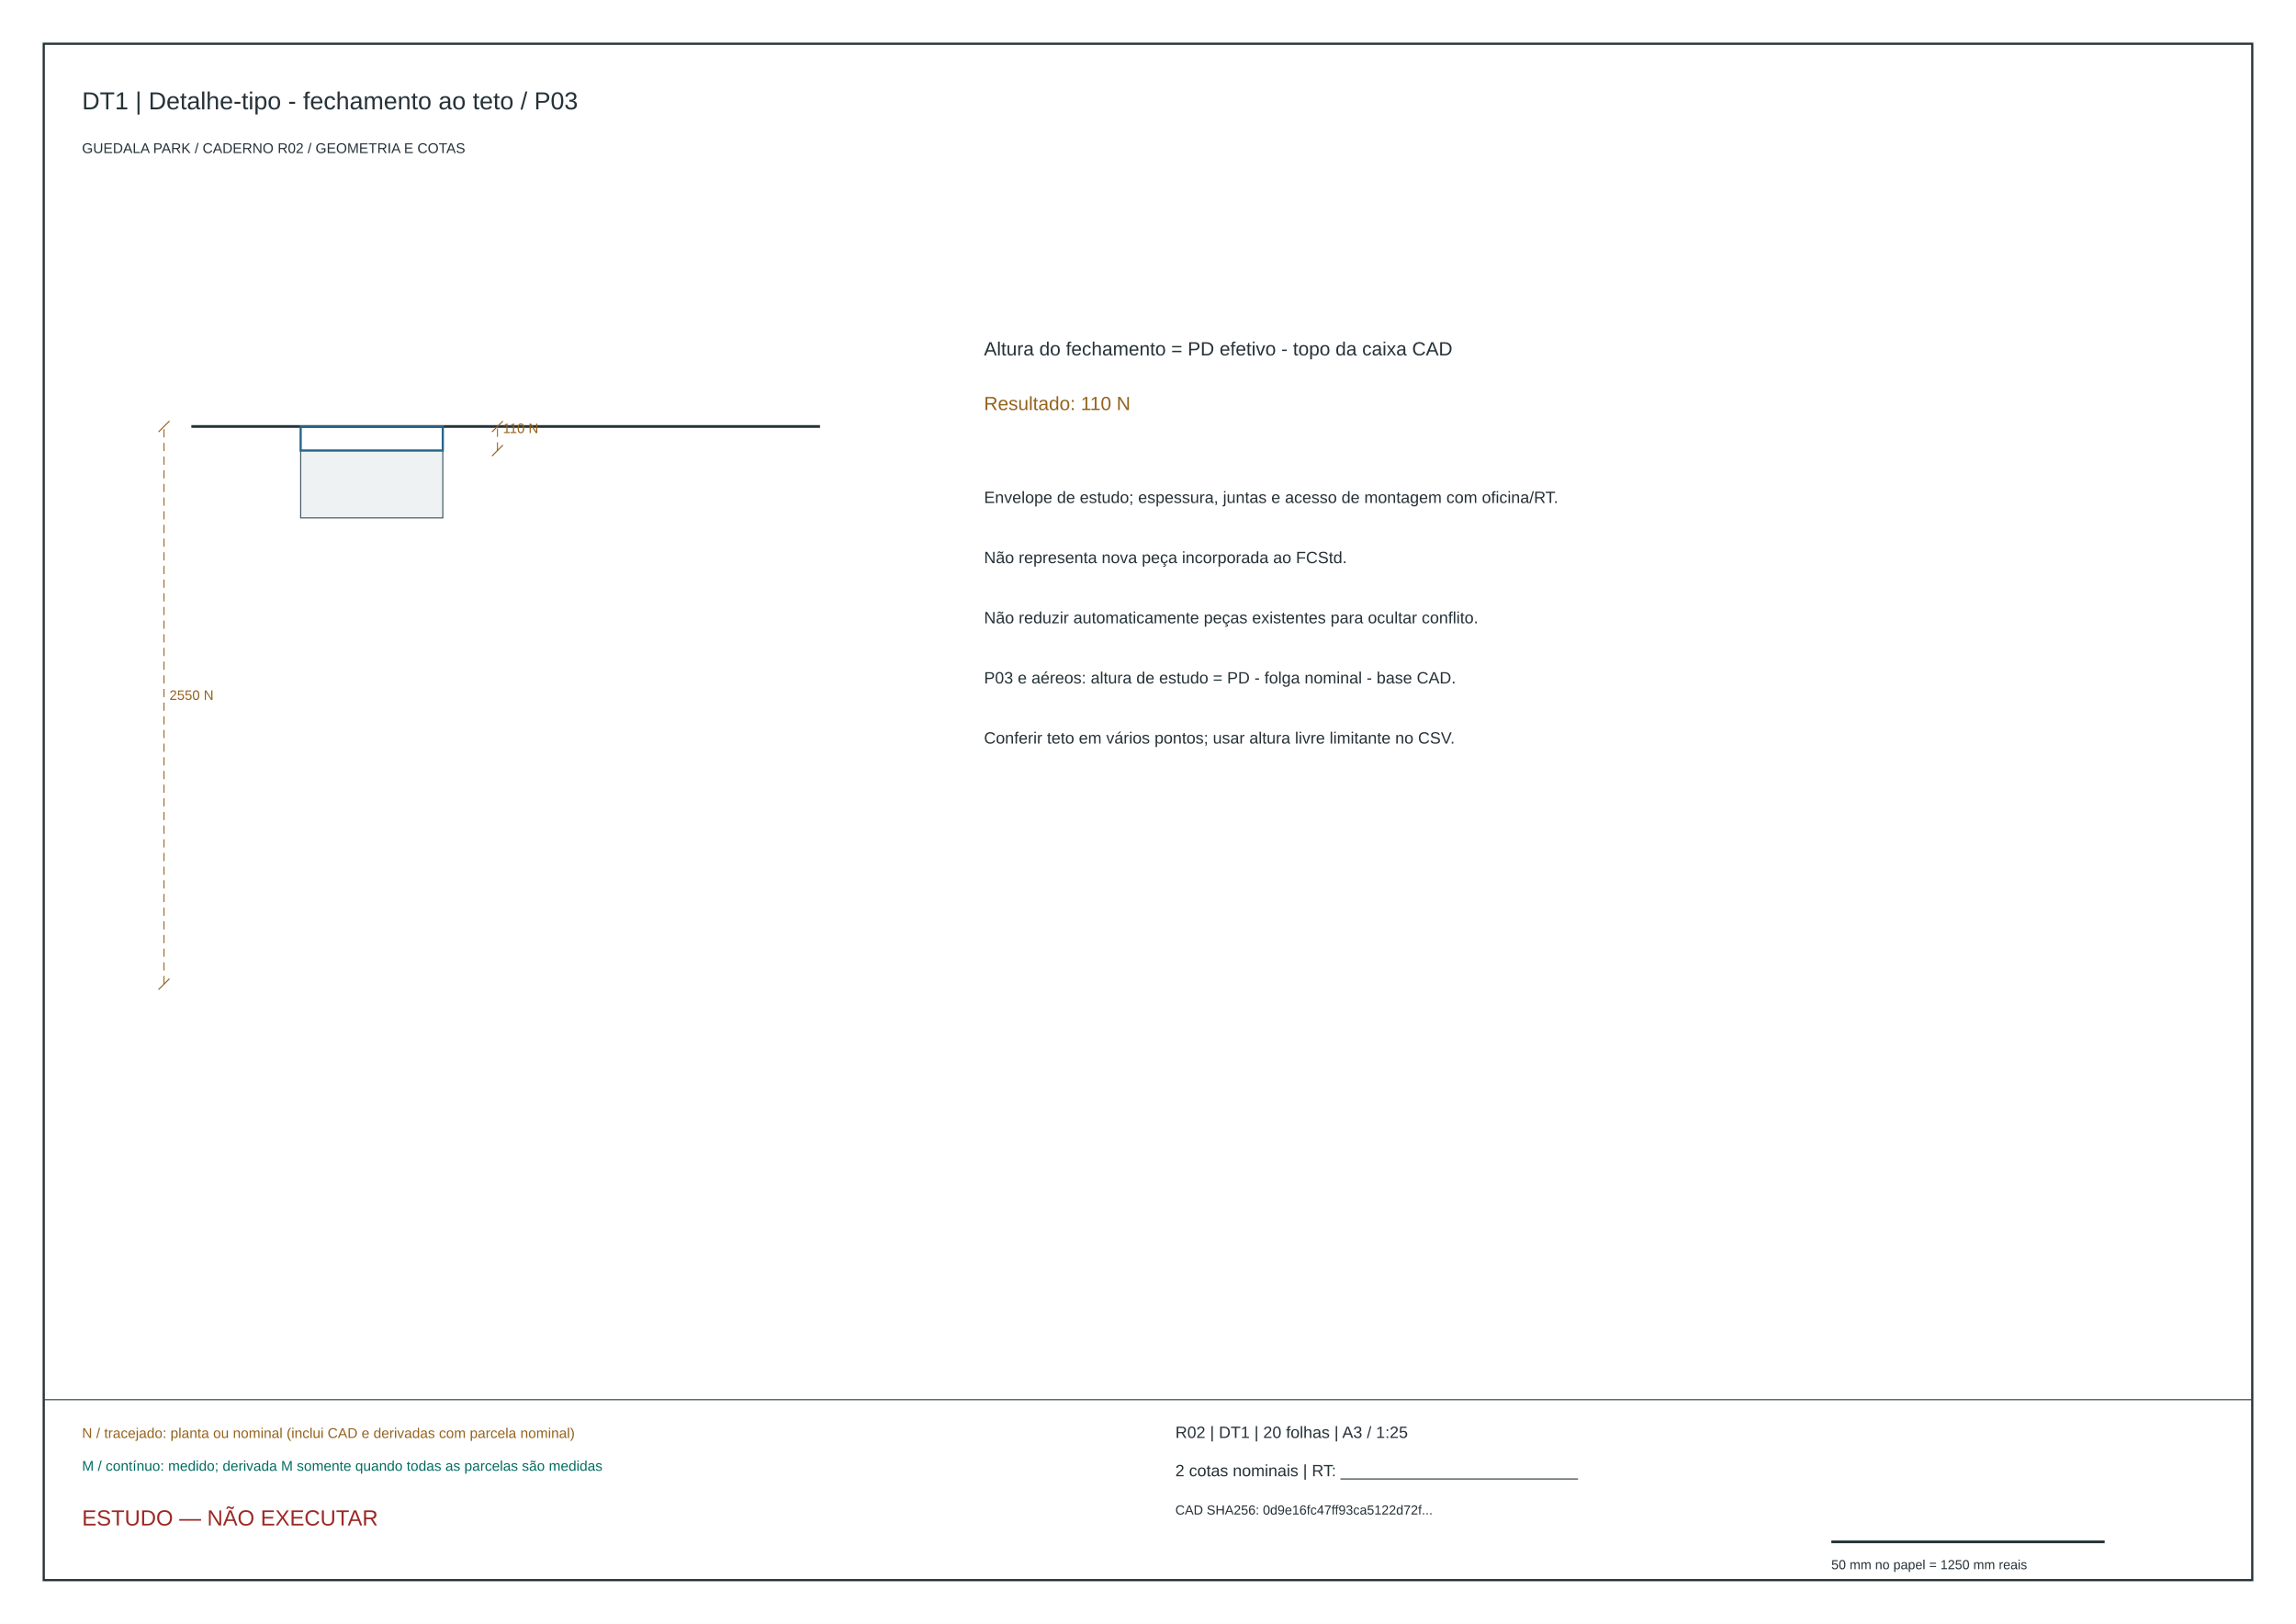
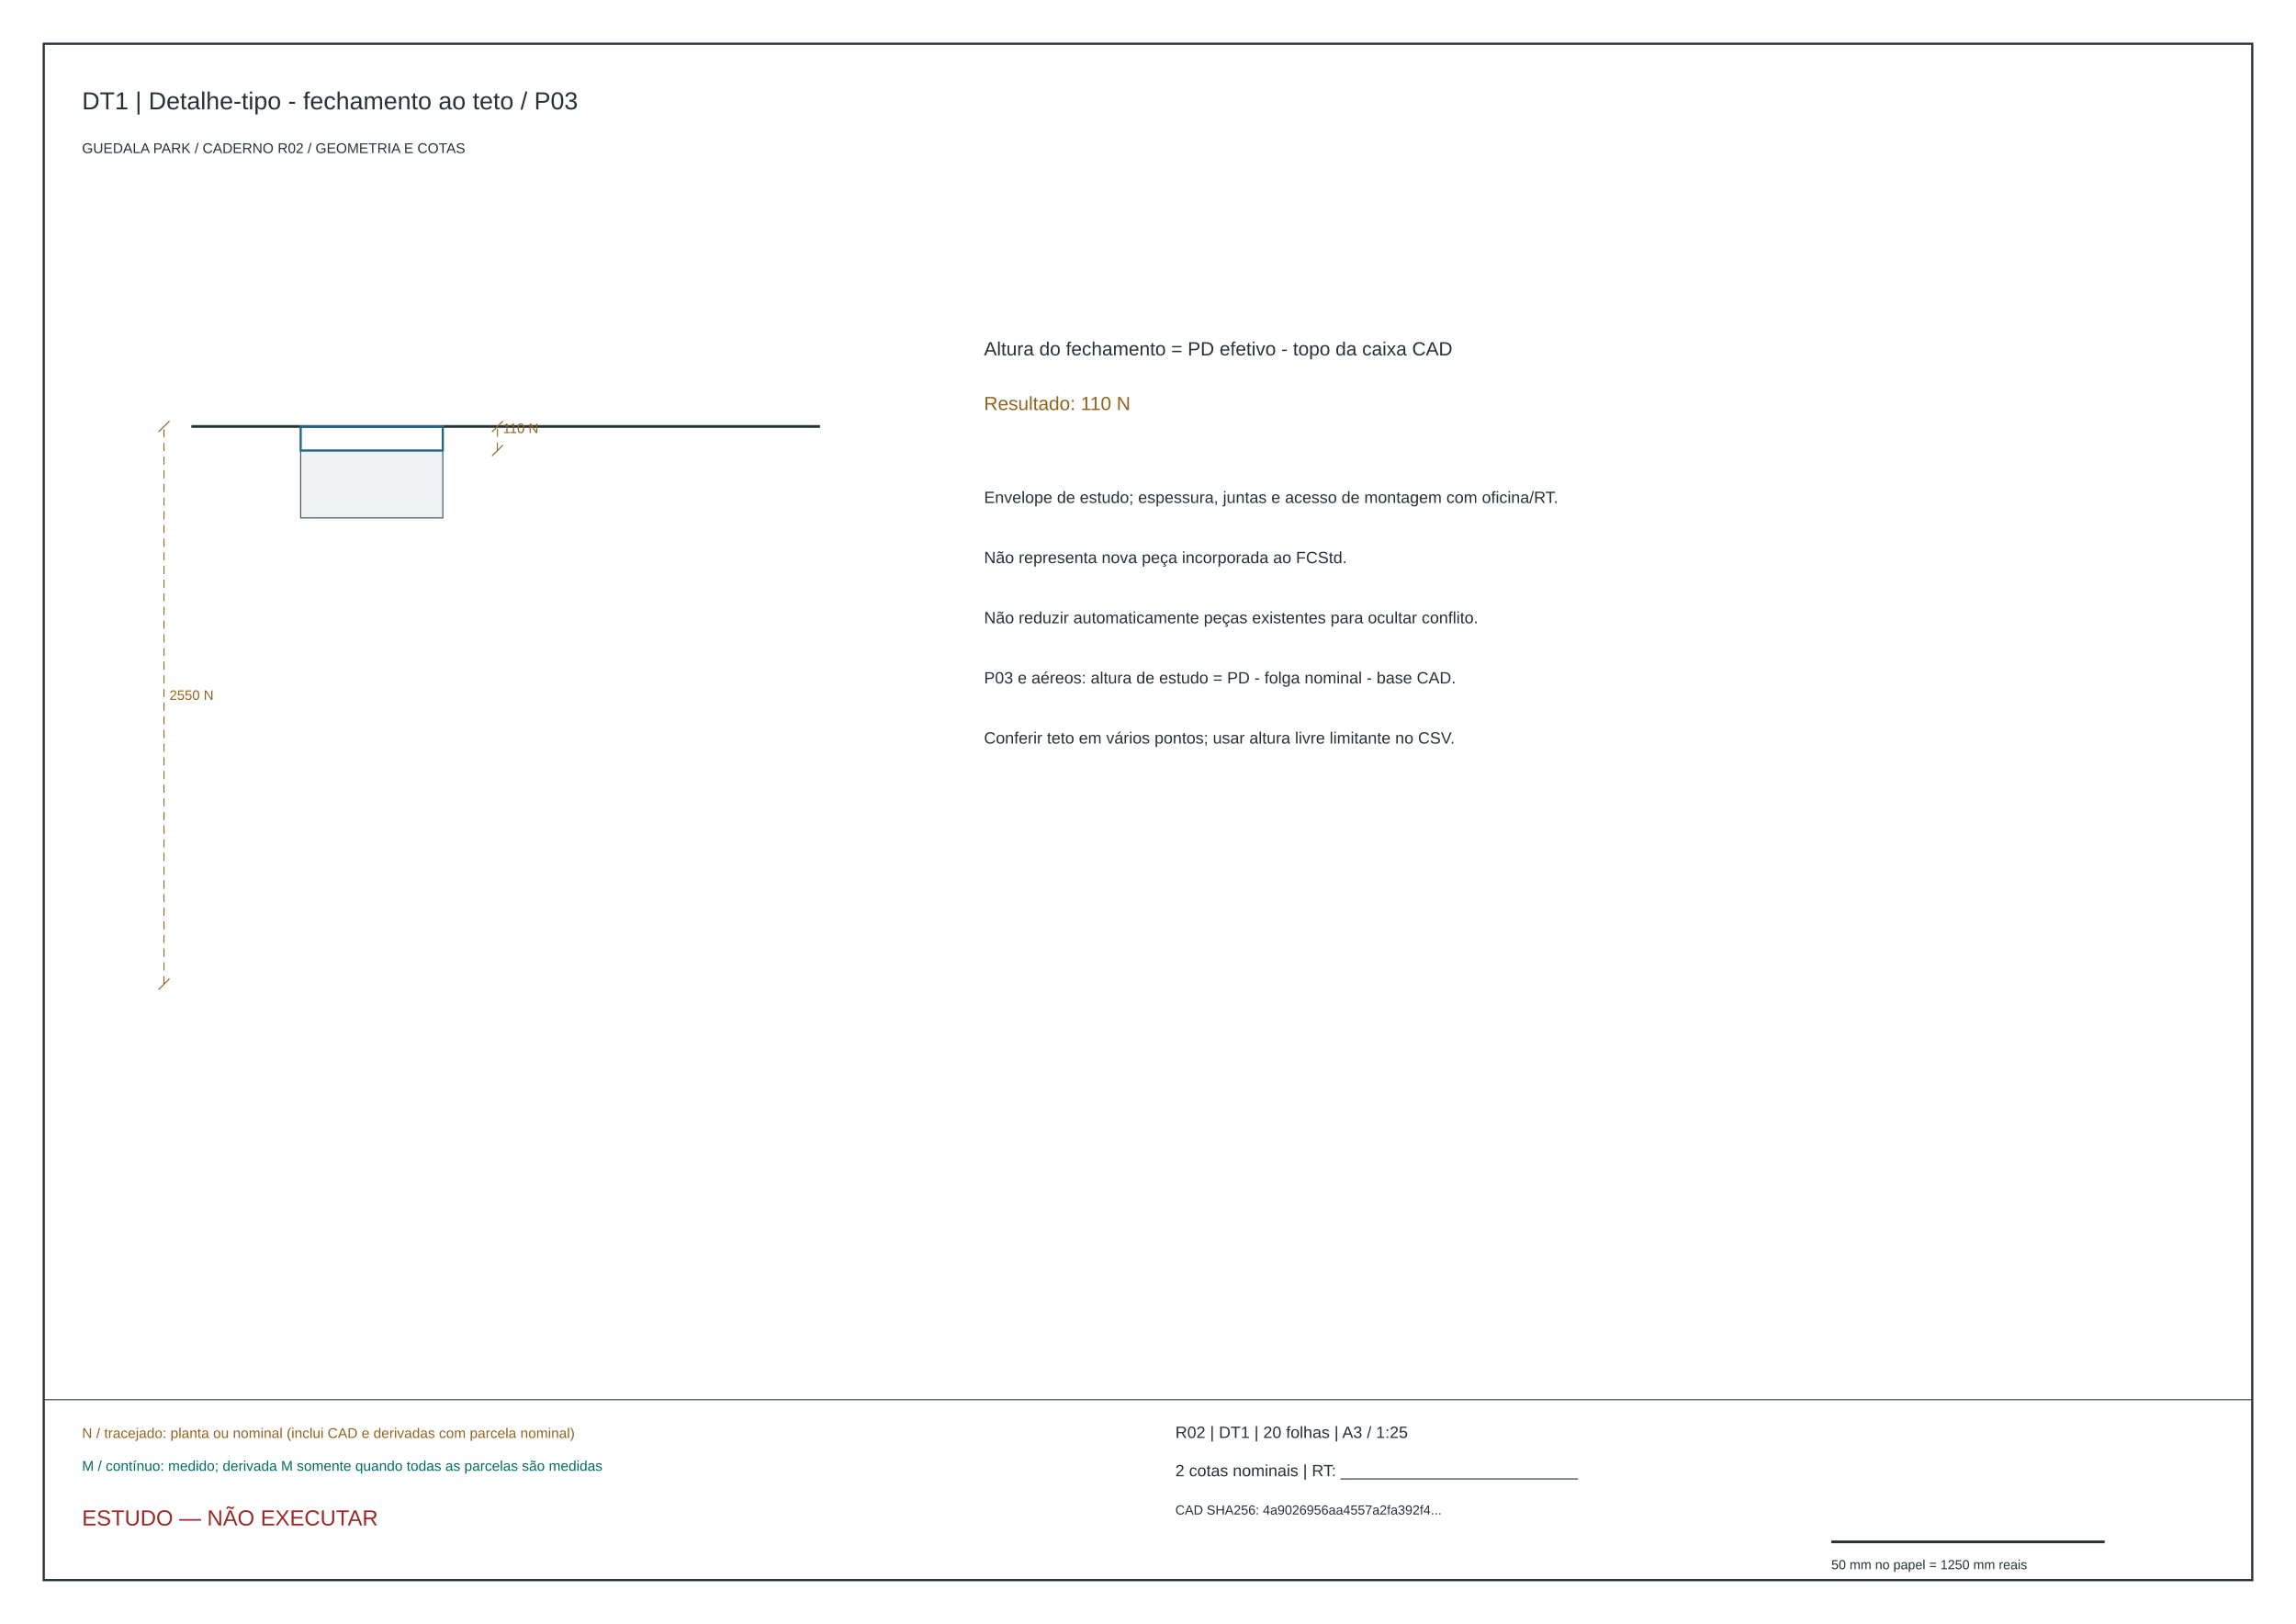
<svg xmlns="http://www.w3.org/2000/svg" width="420mm" height="297mm" viewBox="0 0 420 297">
  <rect width="420" height="297" fill="white" />
  <rect x="55" y="82.4" width="26.0" height="12.32" stroke="#405863" fill="#eef2f2" stroke-width="0.2" />
  <line x1="35" y1="78.0" x2="150" y2="78.0" stroke="#263238" stroke-width="0.5" />
  <line x1="30" y1="180" x2="30" y2="78.0" stroke="#94621c" stroke-width="0.18" stroke-dasharray="1.5 1" />
  <line x1="29" y1="181" x2="31" y2="179" stroke="#94621c" stroke-width="0.2" />
  <line x1="29" y1="79.0" x2="31" y2="77.0" stroke="#94621c" stroke-width="0.2" />
  <text x="31.0" y="128.0" font-family="Arial, sans-serif" font-size="2.5" fill="#94621c">2550 N</text>
  <line x1="91.0" y1="82.4" x2="91.0" y2="78.0" stroke="#94621c" stroke-width="0.18" stroke-dasharray="1.5 1" />
  <line x1="90.0" y1="83.4" x2="92.0" y2="81.4" stroke="#94621c" stroke-width="0.2" />
  <line x1="90.0" y1="79.0" x2="92.0" y2="77.0" stroke="#94621c" stroke-width="0.2" />
  <text x="92.0" y="79.2" font-family="Arial, sans-serif" font-size="2.5" fill="#94621c">110 N</text>
  <rect x="55" y="78.0" width="26.0" height="4.4" stroke="#25658c" fill="none" stroke-width="0.4" />
  <text x="180" y="65" font-family="Arial, sans-serif" font-size="3.5" fill="#263238">Altura do fechamento = PD efetivo - topo da caixa CAD</text>
  <text x="180" y="75" font-family="Arial, sans-serif" font-size="3.5" fill="#94621c">Resultado: 110 N</text>
  <text x="180" y="92" font-family="Arial, sans-serif" font-size="3" fill="#263238">Envelope de estudo; espessura, juntas e acesso de montagem com oficina/RT.</text>
  <text x="180" y="103" font-family="Arial, sans-serif" font-size="3" fill="#263238">Não representa nova peça incorporada ao FCStd.</text>
  <text x="180" y="114" font-family="Arial, sans-serif" font-size="3" fill="#263238">Não reduzir automaticamente peças existentes para ocultar conflito.</text>
  <text x="180" y="125" font-family="Arial, sans-serif" font-size="3" fill="#263238">P03 e aéreos: altura de estudo = PD - folga nominal - base CAD.</text>
  <text x="180" y="136" font-family="Arial, sans-serif" font-size="3" fill="#263238">Conferir teto em vários pontos; usar altura livre limitante no CSV.</text>
  <rect x="8" y="8" width="404" height="281" stroke="#263238" fill="none" stroke-width="0.4" />
  <text x="15" y="20" font-family="Arial, sans-serif" font-size="4.5" fill="#263238">DT1 | Detalhe-tipo - fechamento ao teto / P03</text>
  <text x="15" y="28" font-family="Arial, sans-serif" font-size="2.6" fill="#263238">GUEDALA PARK  /  CADERNO R02  /  GEOMETRIA E COTAS</text>
  <line x1="8" y1="256" x2="412" y2="256" stroke="#34434a" stroke-width="0.2" />
  <text x="15" y="263" font-family="Arial, sans-serif" font-size="2.6" fill="#94621c">N / tracejado: planta ou nominal (inclui CAD e derivadas com parcela nominal)</text>
  <text x="15" y="269" font-family="Arial, sans-serif" font-size="2.6" fill="#006b60">M / contínuo: medido; derivada M somente quando todas as parcelas são medidas</text>
  <text x="15" y="279" font-family="Arial, sans-serif" font-size="4" fill="#9d2925">ESTUDO — NÃO EXECUTAR</text>
  <text x="215" y="263" font-family="Arial, sans-serif" font-size="3" fill="#263238">R02 | DT1 | 20 folhas | A3 / 1:25</text>
  <text x="215" y="270" font-family="Arial, sans-serif" font-size="3" fill="#263238">2 cotas nominais | RT: __________________________</text>
-   <text x="215" y="277" font-family="Arial, sans-serif" font-size="2.4" fill="#263238">CAD SHA256: 0d9e16fc47ff93ca5122d72f...</text>
+   <text x="215" y="277" font-family="Arial, sans-serif" font-size="2.4" fill="#263238">CAD SHA256: 4a9026956aa4557a2fa392f4...</text>
  <line x1="335" y1="282" x2="385" y2="282" stroke="#263238" stroke-width="0.5" />
  <text x="335" y="287" font-family="Arial, sans-serif" font-size="2.4" fill="#263238">50 mm no papel = 1250 mm reais</text>
</svg>
